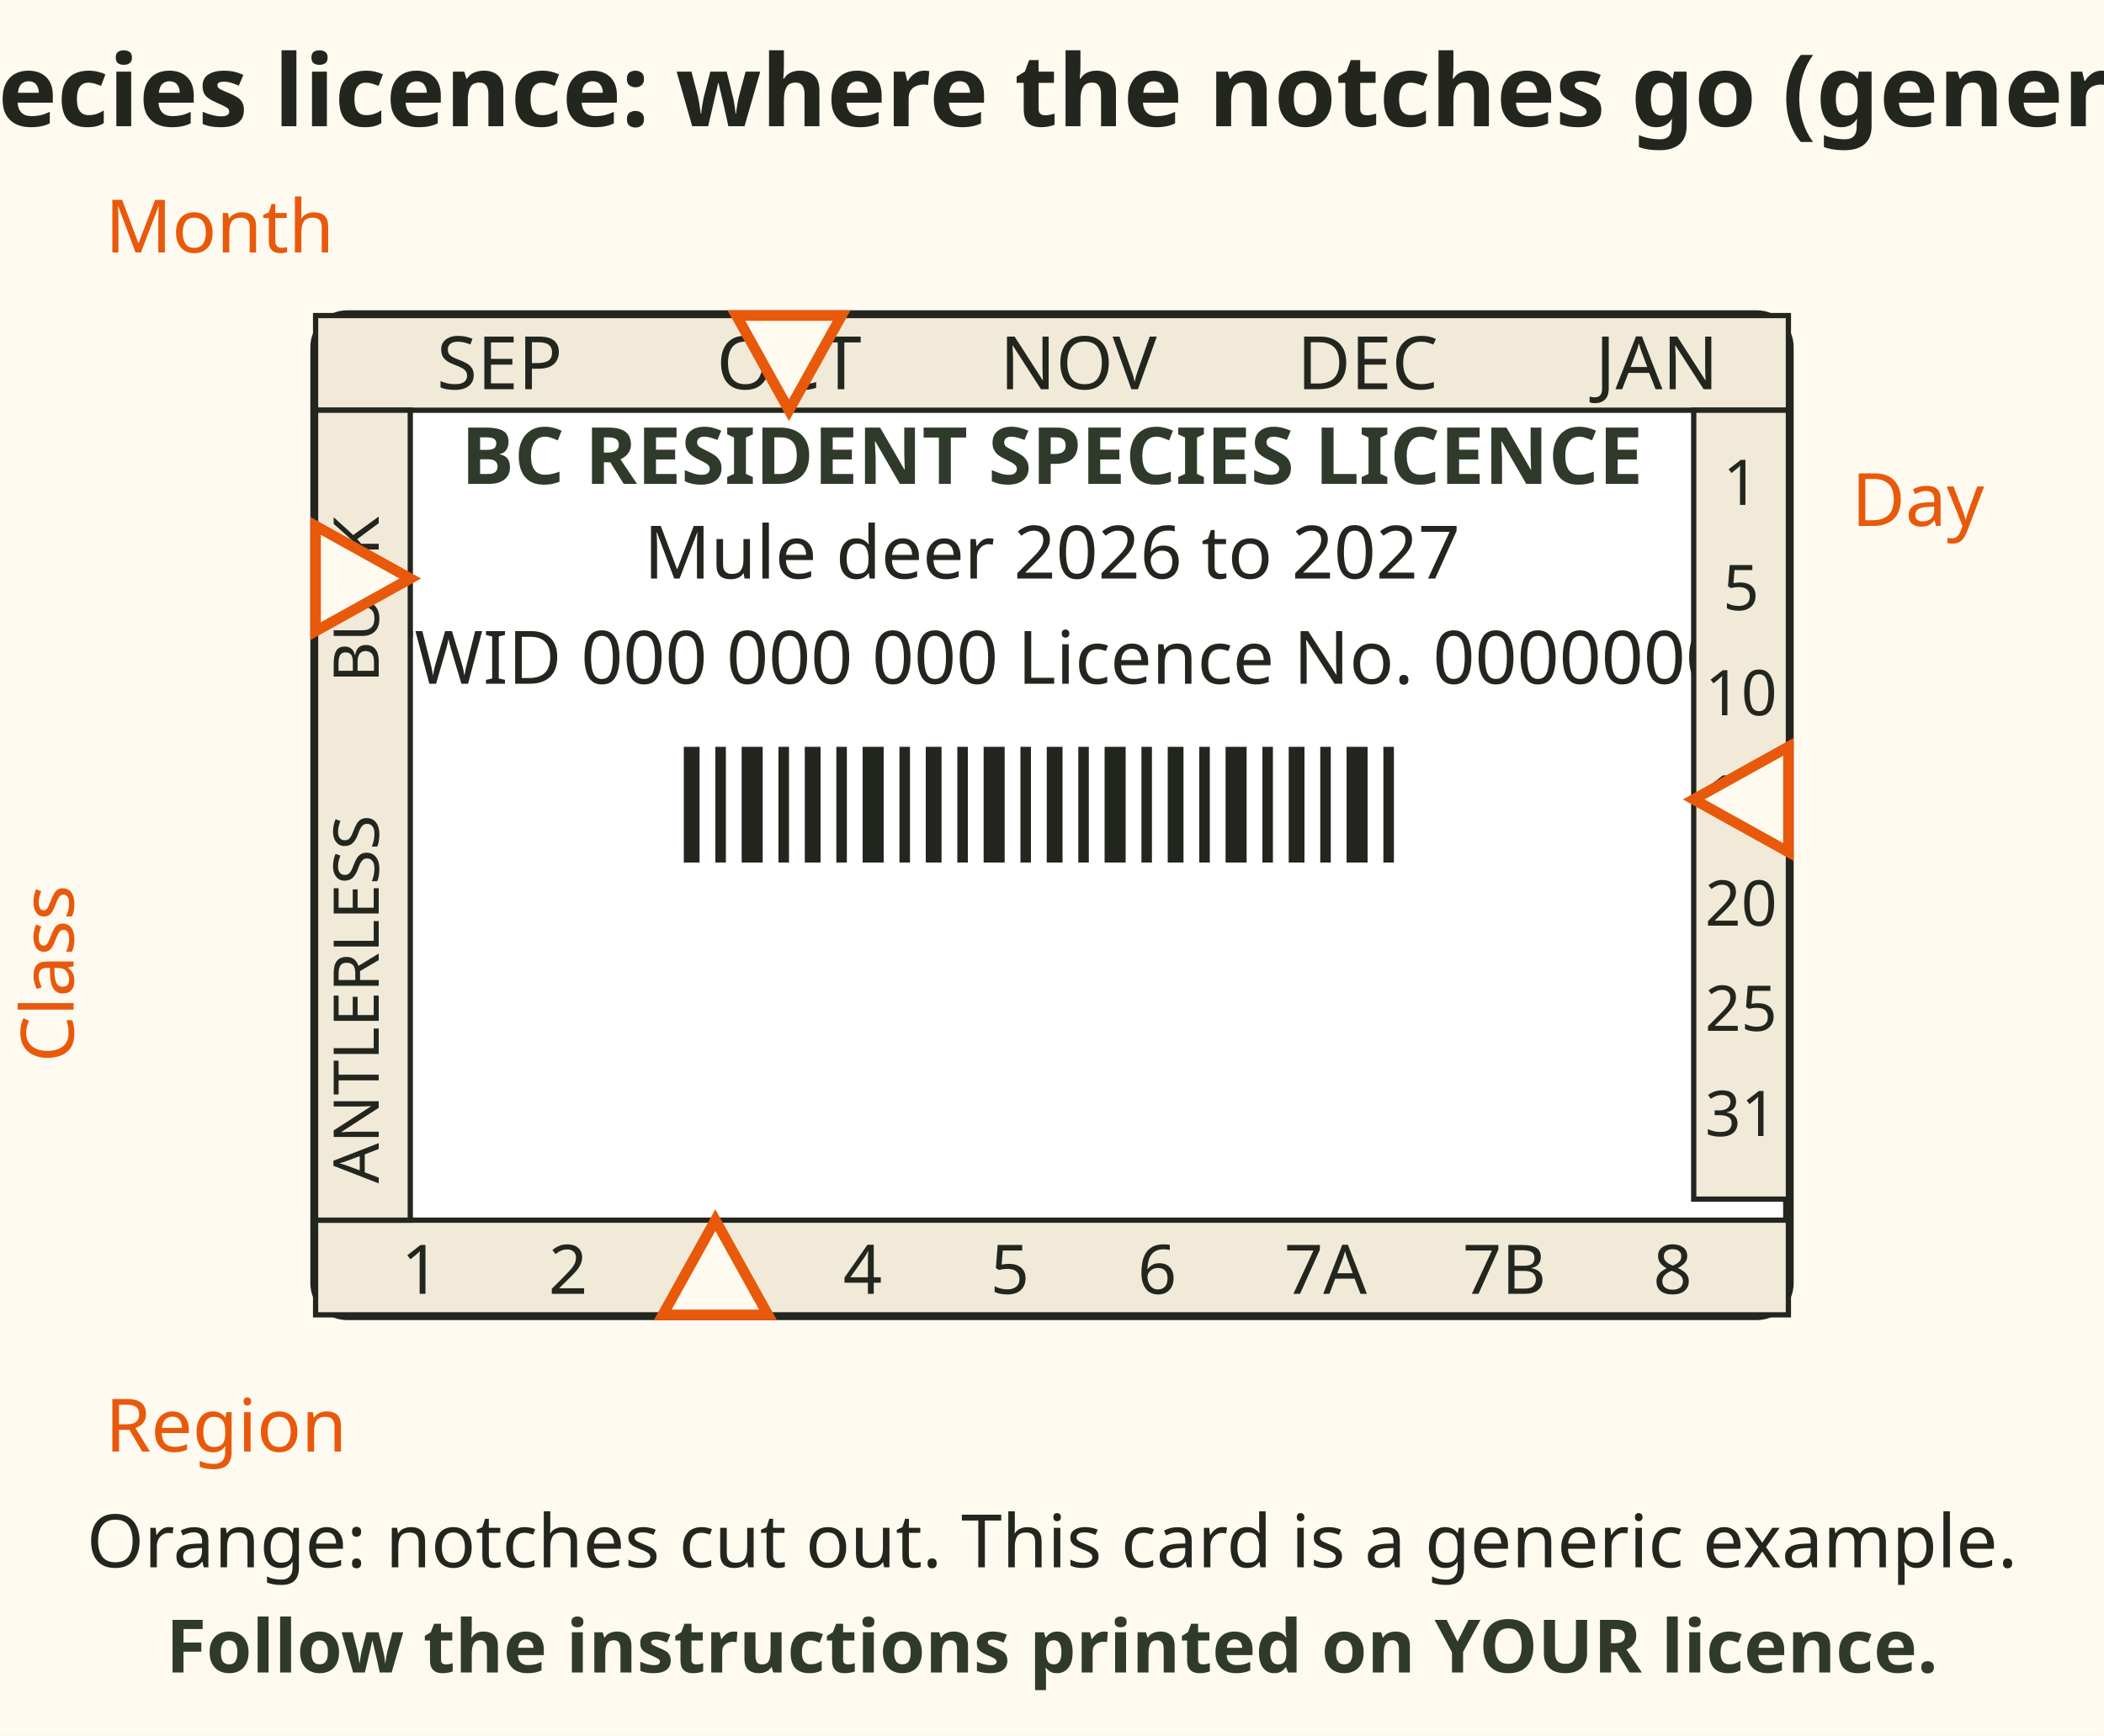
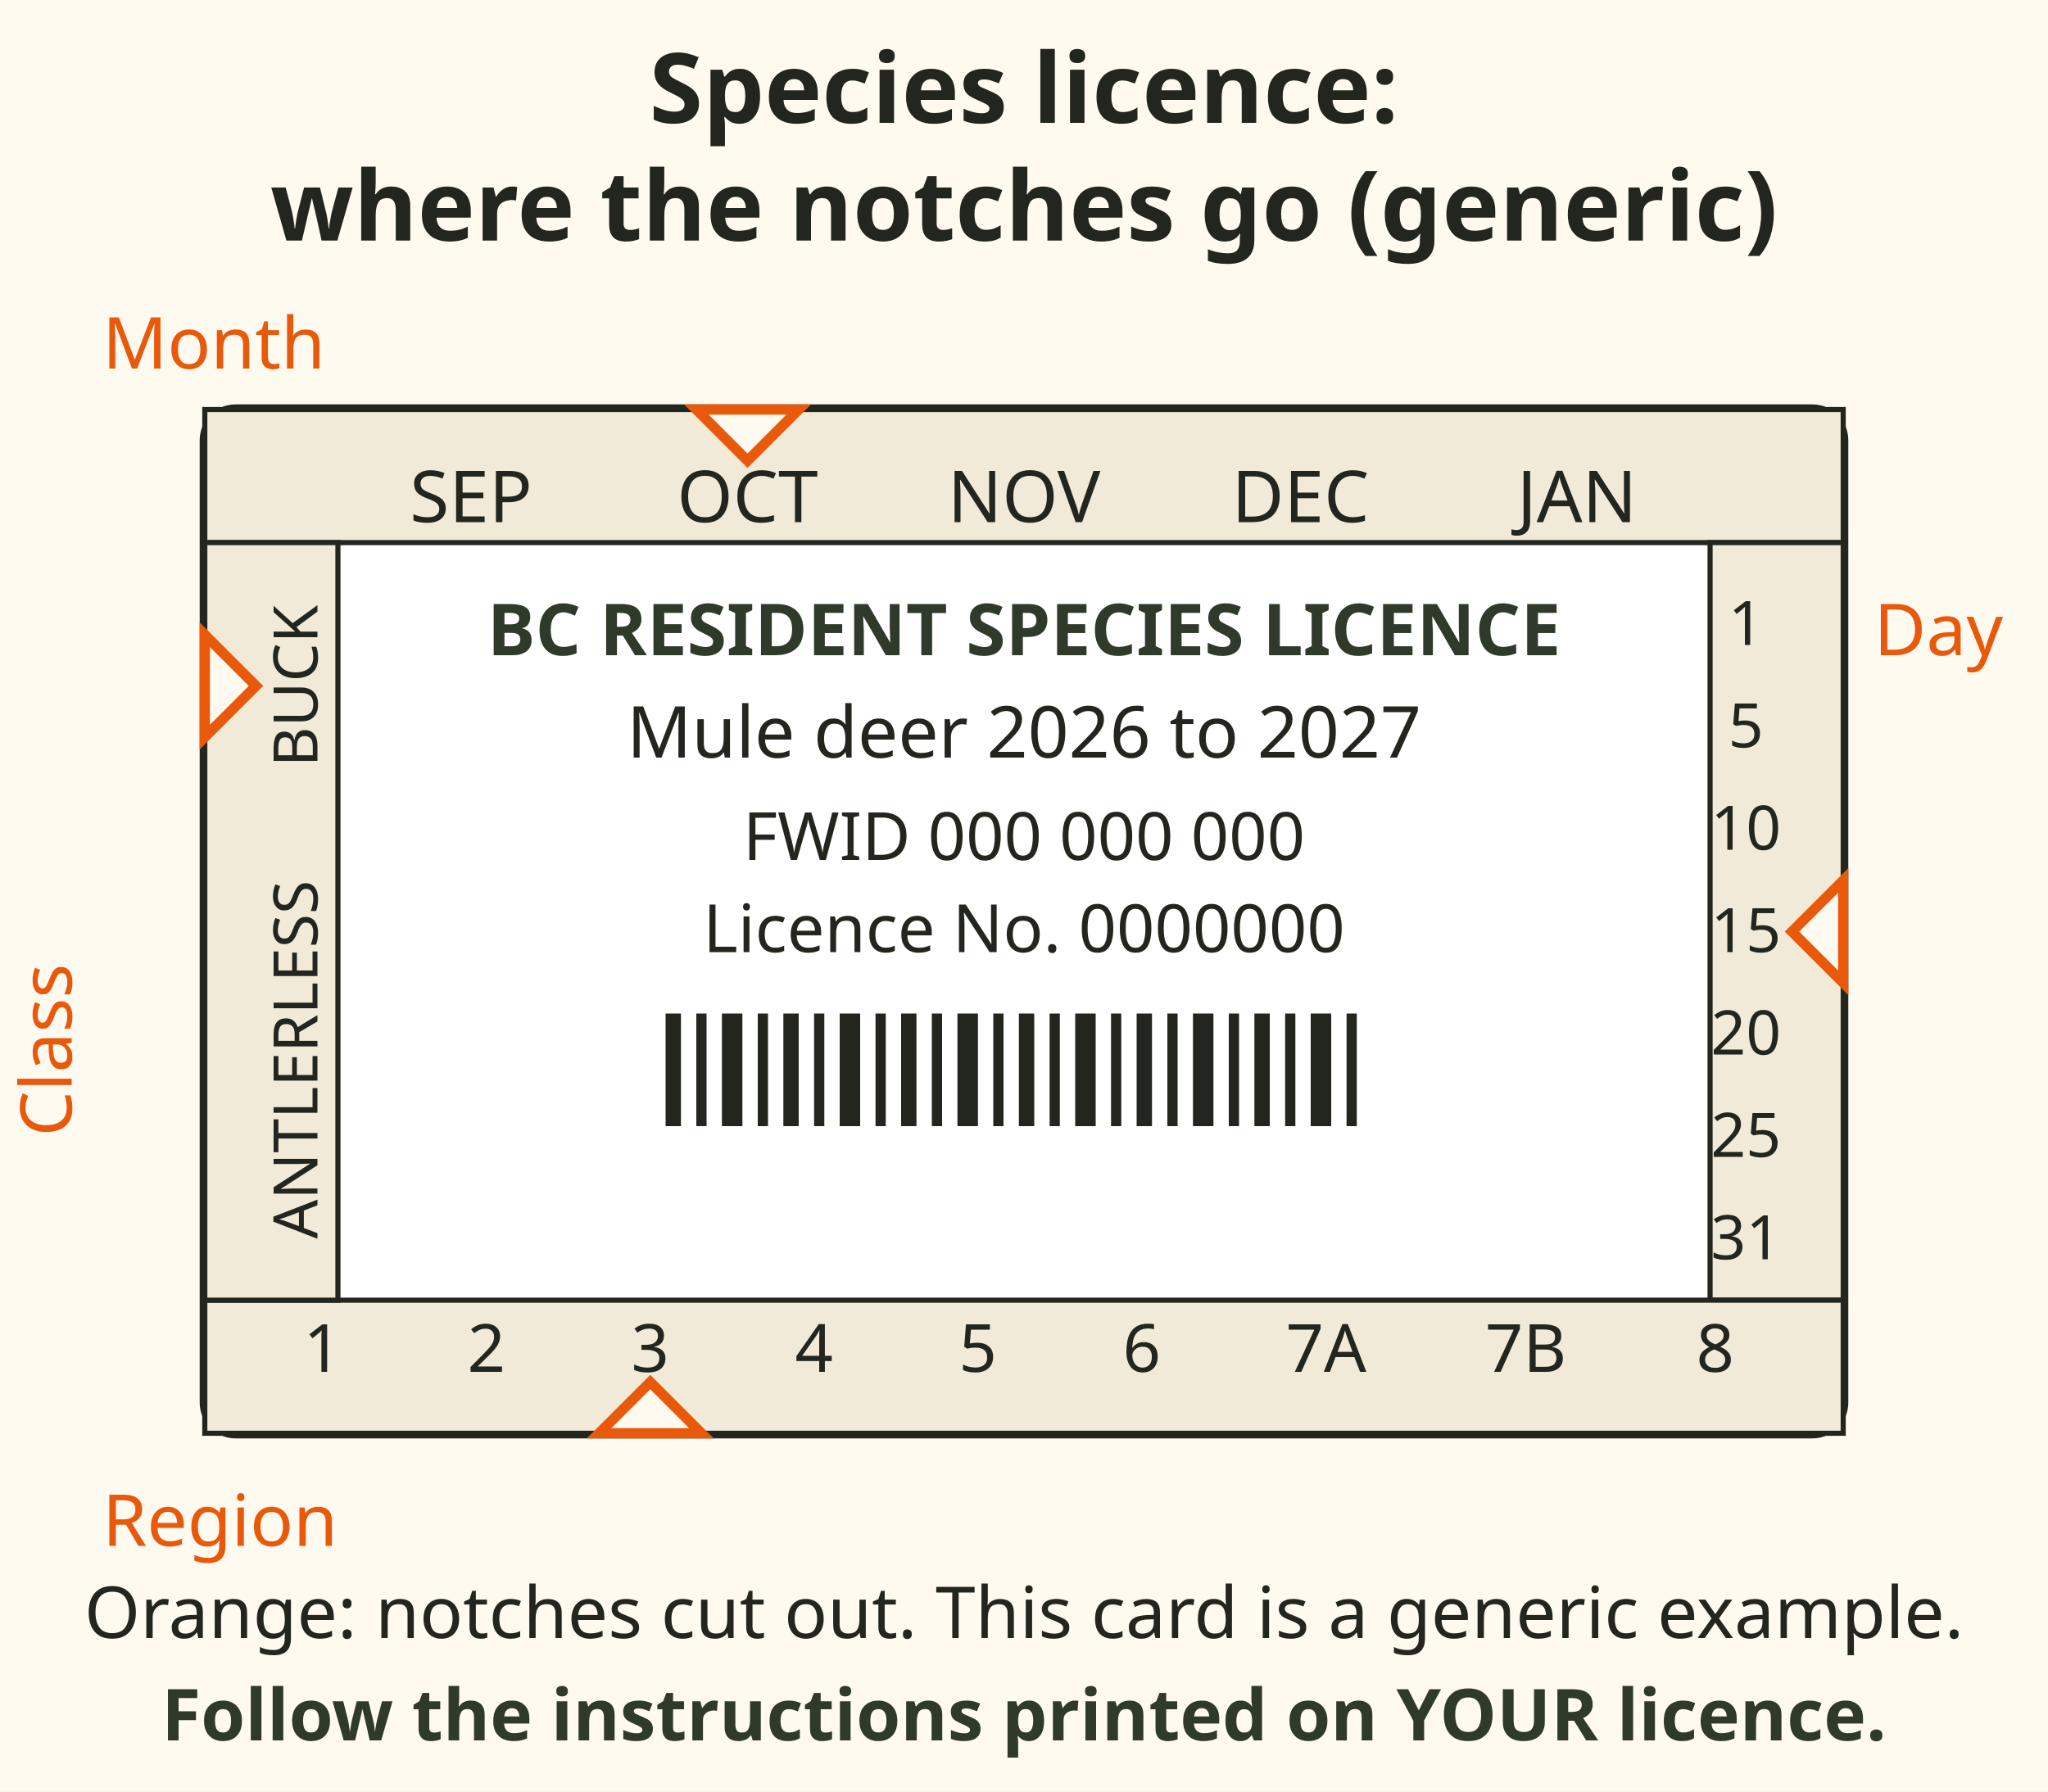
- <svg xmlns="http://www.w3.org/2000/svg" viewBox="0 0 400 330" font-family="sans-serif">
-   <rect x="0" y="0" width="400" height="330" fill="#fffaf0" />
-   <text x="200" y="24" font-size="19" font-weight="bold" fill="#23261f" text-anchor="middle">Species licence: where the notches go (generic)</text>
-   <rect x="60" y="60" width="280" height="190" rx="6" fill="#ffffff" stroke="#23261f" stroke-width="2" />
-   <text x="200" y="92" font-size="15" font-weight="bold" fill="#2f3a2b" text-anchor="middle">BC RESIDENT SPECIES LICENCE</text>
-   <text x="200" y="110" font-size="14" fill="#23261f" text-anchor="middle">Mule deer   2026 to 2027</text>
-   <text x="200" y="130" font-size="14" fill="#23261f" text-anchor="middle">FWID 000 000 000   Licence No. 0000000</text>
+ <svg xmlns="http://www.w3.org/2000/svg" viewBox="0 0 400 350" font-family="sans-serif">
+   <rect x="0" y="0" width="400" height="350" fill="#fffaf0" />
+   <text x="200" y="24" font-size="19" font-weight="bold" fill="#23261f" text-anchor="middle">Species licence:</text>
+   <text x="200" y="47" font-size="19" font-weight="bold" fill="#23261f" text-anchor="middle">where the notches go (generic)</text>
+   <rect x="40" y="80" width="320" height="200" rx="6" fill="#ffffff" stroke="#23261f" stroke-width="2" />
+   <text x="200" y="128" font-size="14" font-weight="bold" fill="#2f3a2b" text-anchor="middle">BC RESIDENT SPECIES LICENCE</text>
+   <text x="200" y="148" font-size="14" fill="#23261f" text-anchor="middle">Mule deer   2026 to 2027</text>
+   <text x="200" y="168" font-size="13" fill="#23261f" text-anchor="middle">FWID 000 000 000</text>
+   <text x="200" y="186" font-size="13" fill="#23261f" text-anchor="middle">Licence No. 0000000</text>
  <g fill="#23261f">
-     <rect x="130" y="142" width="3" height="22" />
-     <rect x="136" y="142" width="2" height="22" />
-     <rect x="141" y="142" width="4" height="22" />
-     <rect x="148" y="142" width="2" height="22" />
-     <rect x="153" y="142" width="3" height="22" />
-     <rect x="159" y="142" width="2" height="22" />
-     <rect x="164" y="142" width="4" height="22" />
-     <rect x="171" y="142" width="2" height="22" />
-     <rect x="176" y="142" width="3" height="22" />
-     <rect x="182" y="142" width="2" height="22" />
-     <rect x="187" y="142" width="4" height="22" />
-     <rect x="194" y="142" width="2" height="22" />
-     <rect x="199" y="142" width="3" height="22" />
-     <rect x="205" y="142" width="2" height="22" />
-     <rect x="210" y="142" width="4" height="22" />
-     <rect x="217" y="142" width="2" height="22" />
-     <rect x="222" y="142" width="3" height="22" />
-     <rect x="228" y="142" width="2" height="22" />
-     <rect x="233" y="142" width="4" height="22" />
-     <rect x="240" y="142" width="2" height="22" />
-     <rect x="245" y="142" width="3" height="22" />
-     <rect x="251" y="142" width="2" height="22" />
-     <rect x="256" y="142" width="4" height="22" />
-     <rect x="263" y="142" width="2" height="22" />
+     <rect x="130" y="198" width="3" height="22" />
+     <rect x="136" y="198" width="2" height="22" />
+     <rect x="141" y="198" width="4" height="22" />
+     <rect x="148" y="198" width="2" height="22" />
+     <rect x="153" y="198" width="3" height="22" />
+     <rect x="159" y="198" width="2" height="22" />
+     <rect x="164" y="198" width="4" height="22" />
+     <rect x="171" y="198" width="2" height="22" />
+     <rect x="176" y="198" width="3" height="22" />
+     <rect x="182" y="198" width="2" height="22" />
+     <rect x="187" y="198" width="4" height="22" />
+     <rect x="194" y="198" width="2" height="22" />
+     <rect x="199" y="198" width="3" height="22" />
+     <rect x="205" y="198" width="2" height="22" />
+     <rect x="210" y="198" width="4" height="22" />
+     <rect x="217" y="198" width="2" height="22" />
+     <rect x="222" y="198" width="3" height="22" />
+     <rect x="228" y="198" width="2" height="22" />
+     <rect x="233" y="198" width="4" height="22" />
+     <rect x="240" y="198" width="2" height="22" />
+     <rect x="245" y="198" width="3" height="22" />
+     <rect x="251" y="198" width="2" height="22" />
+     <rect x="256" y="198" width="4" height="22" />
+     <rect x="263" y="198" width="2" height="22" />
  </g>
  <g font-size="14" fill="#23261f" text-anchor="middle">
-     <rect x="60" y="60" width="280" height="18" fill="#f1ead8" stroke="#23261f" stroke-width="1" />
-     <text x="95" y="74">SEP</text>
-     <text x="150" y="74">OCT</text>
-     <text x="205" y="74">NOV</text>
-     <text x="260" y="74">DEC</text>
-     <text x="315" y="74">JAN</text>
+     <rect x="40" y="80" width="320" height="26" fill="#f1ead8" stroke="#23261f" stroke-width="1" />
+     <text x="92" y="102">SEP</text>
+     <text x="146" y="102">OCT</text>
+     <text x="200" y="102">NOV</text>
+     <text x="254" y="102">DEC</text>
+     <text x="308" y="102">JAN</text>
  </g>
-   <path d="M140 60 L150 78 L160 60 Z" fill="#fffaf0" stroke="#e8590c" stroke-width="2" />
-   <rect x="322" y="78" width="18" height="150" fill="#f1ead8" stroke="#23261f" stroke-width="1" />
+   <path d="M136 80 L146 90 L156 80 Z" fill="#fffaf0" stroke="#e8590c" stroke-width="2" />
+   <rect x="334" y="106" width="26" height="148" fill="#f1ead8" stroke="#23261f" stroke-width="1" />
  <g font-size="12" fill="#23261f" text-anchor="middle">
-     <text x="331" y="96">1</text>
-     <text x="331" y="116">5</text>
-     <text x="331" y="136">10</text>
-     <text x="331" y="156">15</text>
-     <text x="331" y="176">20</text>
-     <text x="331" y="196">25</text>
-     <text x="331" y="216">31</text>
+     <text x="341" y="126">1</text>
+     <text x="341" y="146">5</text>
+     <text x="341" y="166">10</text>
+     <text x="341" y="186">15</text>
+     <text x="341" y="206">20</text>
+     <text x="341" y="226">25</text>
+     <text x="341" y="246">31</text>
  </g>
-   <path d="M340 142 L322 152 L340 162 Z" fill="#fffaf0" stroke="#e8590c" stroke-width="2" />
-   <rect x="60" y="232" width="280" height="18" fill="#f1ead8" stroke="#23261f" stroke-width="1" />
+   <path d="M360 172 L350 182 L360 192 Z" fill="#fffaf0" stroke="#e8590c" stroke-width="2" />
+   <rect x="40" y="254" width="320" height="26" fill="#f1ead8" stroke="#23261f" stroke-width="1" />
  <g font-size="13" fill="#23261f" text-anchor="middle">
-     <text x="80" y="246">1</text>
-     <text x="108" y="246">2</text>
-     <text x="136" y="246">3</text>
-     <text x="164" y="246">4</text>
-     <text x="192" y="246">5</text>
-     <text x="220" y="246">6</text>
-     <text x="252" y="246">7A</text>
-     <text x="286" y="246">7B</text>
-     <text x="318" y="246">8</text>
+     <text x="63" y="268">1</text>
+     <text x="95" y="268">2</text>
+     <text x="127" y="268">3</text>
+     <text x="159" y="268">4</text>
+     <text x="191" y="268">5</text>
+     <text x="223" y="268">6</text>
+     <text x="259" y="268">7A</text>
+     <text x="298" y="268">7B</text>
+     <text x="335" y="268">8</text>
  </g>
-   <path d="M126 250 L136 232 L146 250 Z" fill="#fffaf0" stroke="#e8590c" stroke-width="2" />
-   <rect x="60" y="78" width="18" height="154" fill="#f1ead8" stroke="#23261f" stroke-width="1" />
+   <path d="M117 280 L127 270 L137 280 Z" fill="#fffaf0" stroke="#e8590c" stroke-width="2" />
+   <rect x="40" y="106" width="26" height="148" fill="#f1ead8" stroke="#23261f" stroke-width="1" />
  <g font-size="12" fill="#23261f" text-anchor="middle">
-     <text transform="translate(72 190) rotate(-90)">ANTLERLESS</text>
-     <text transform="translate(72 114) rotate(-90)">BUCK</text>
+     <text transform="translate(62 207) rotate(-90)">ANTLERLESS</text>
+     <text transform="translate(62 134) rotate(-90)">BUCK</text>
  </g>
-   <path d="M60 100 L78 110 L60 120 Z" fill="#fffaf0" stroke="#e8590c" stroke-width="2" />
-   <text x="20" y="48" font-size="14" fill="#e8590c">Month</text>
-   <text x="352" y="100" font-size="14" fill="#e8590c">Day</text>
-   <text x="20" y="276" font-size="14" fill="#e8590c">Region</text>
-   <text x="2" y="190" font-size="14" fill="#e8590c" transform="rotate(-90 14 190)">Class</text>
-   <text x="200" y="298" font-size="14" fill="#23261f" text-anchor="middle">Orange: notches cut out. This card is a generic example.</text>
-   <text x="200" y="318" font-size="14" font-weight="bold" fill="#2f3a2b" text-anchor="middle">Follow the instructions printed on YOUR licence.</text>
+   <path d="M40 124 L50 134 L40 144 Z" fill="#fffaf0" stroke="#e8590c" stroke-width="2" />
+   <text x="20" y="72" font-size="14" fill="#e8590c">Month</text>
+   <text x="366" y="128" font-size="14" fill="#e8590c">Day</text>
+   <text x="20" y="302" font-size="14" fill="#e8590c">Region</text>
+   <text x="2" y="210" font-size="14" fill="#e8590c" transform="rotate(-90 14 210)">Class</text>
+   <text x="200" y="320" font-size="14" fill="#23261f" text-anchor="middle">Orange: notches cut out. This card is a generic example.</text>
+   <text x="200" y="340" font-size="14" font-weight="bold" fill="#2f3a2b" text-anchor="middle">Follow the instructions printed on YOUR licence.</text>
</svg>
